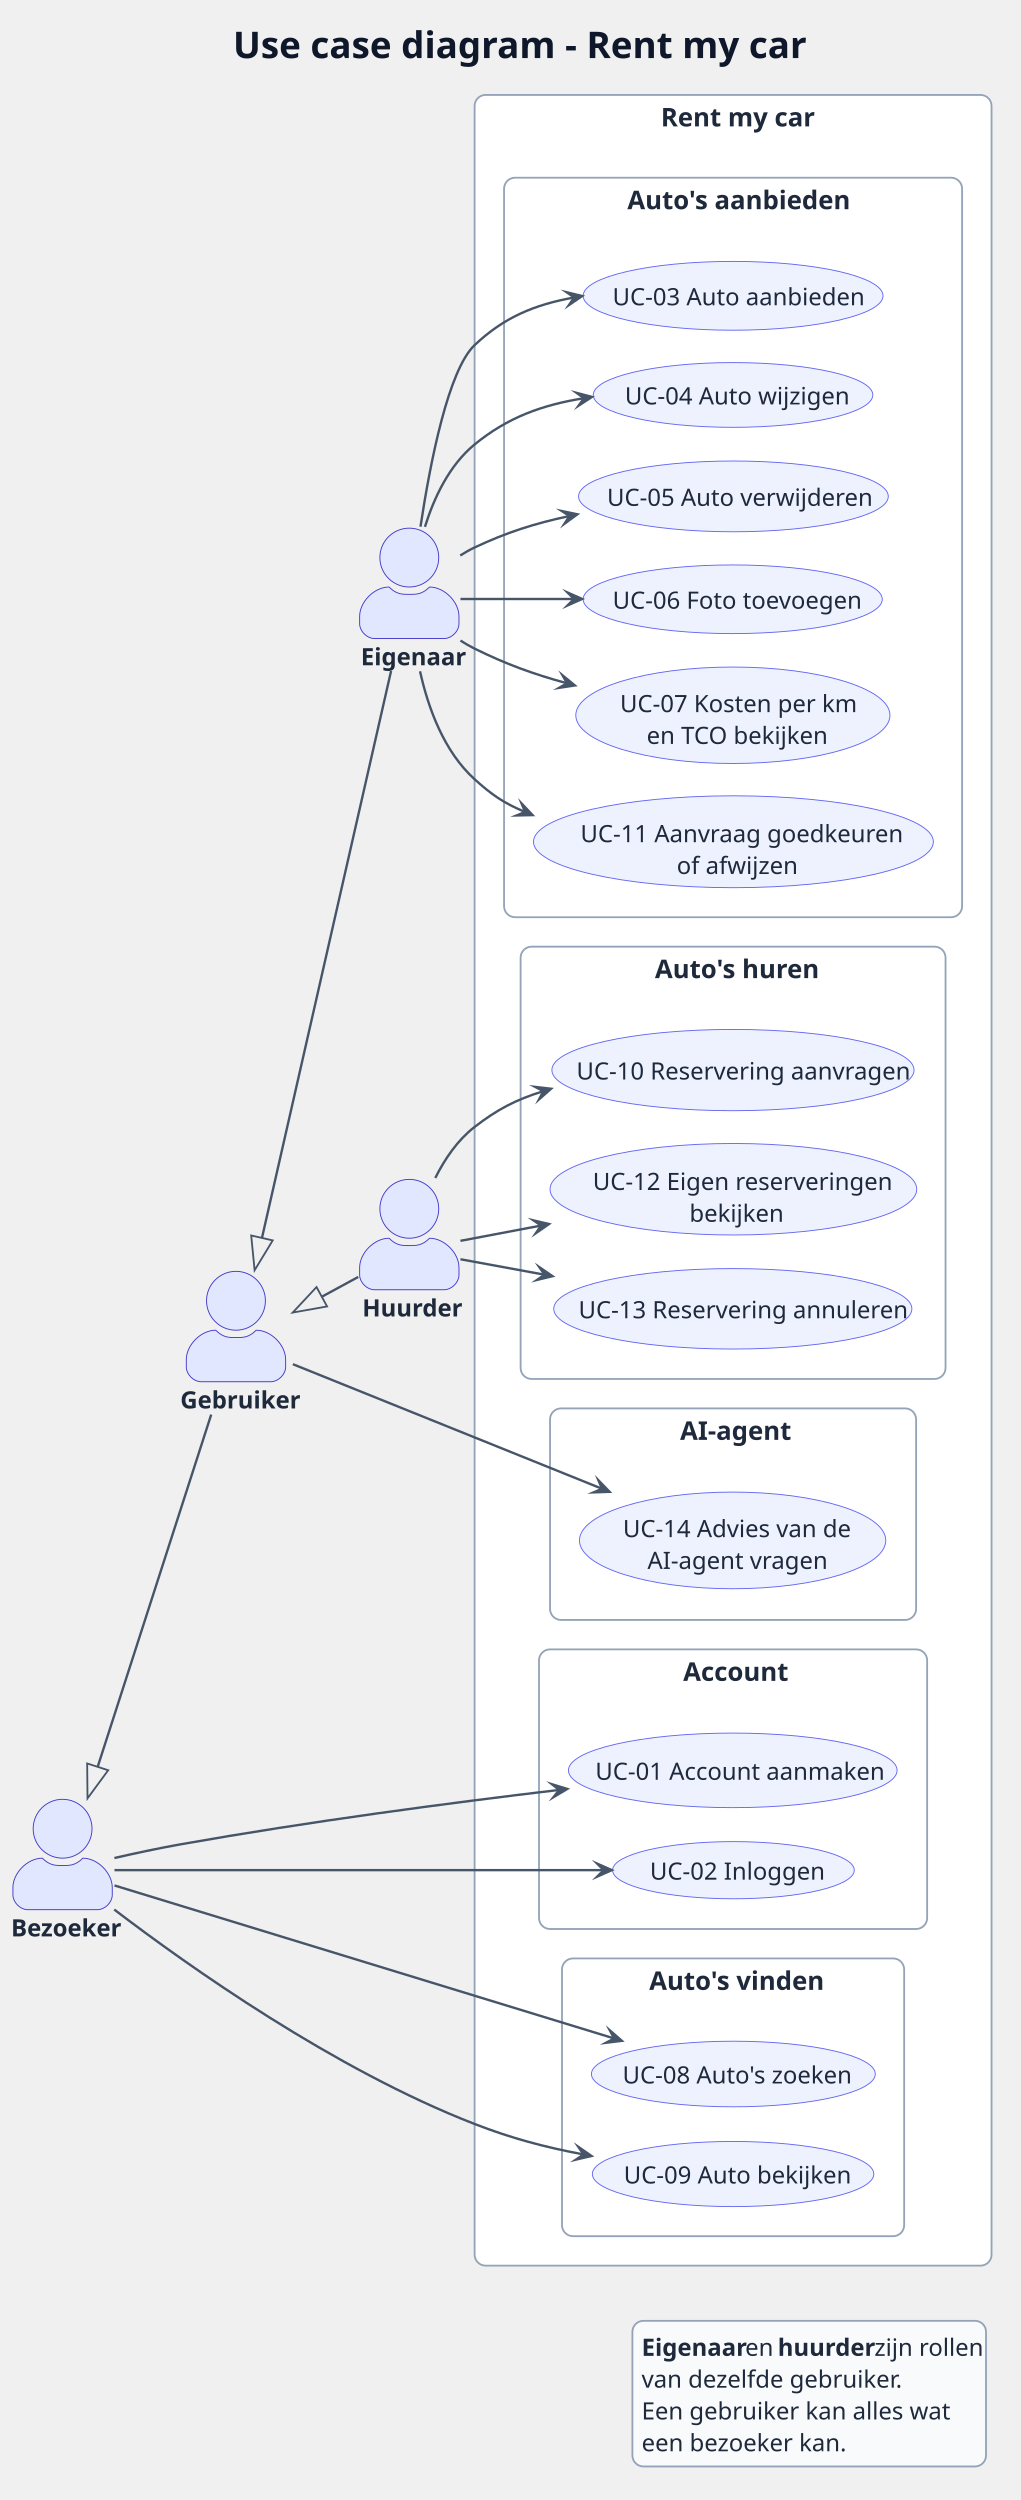
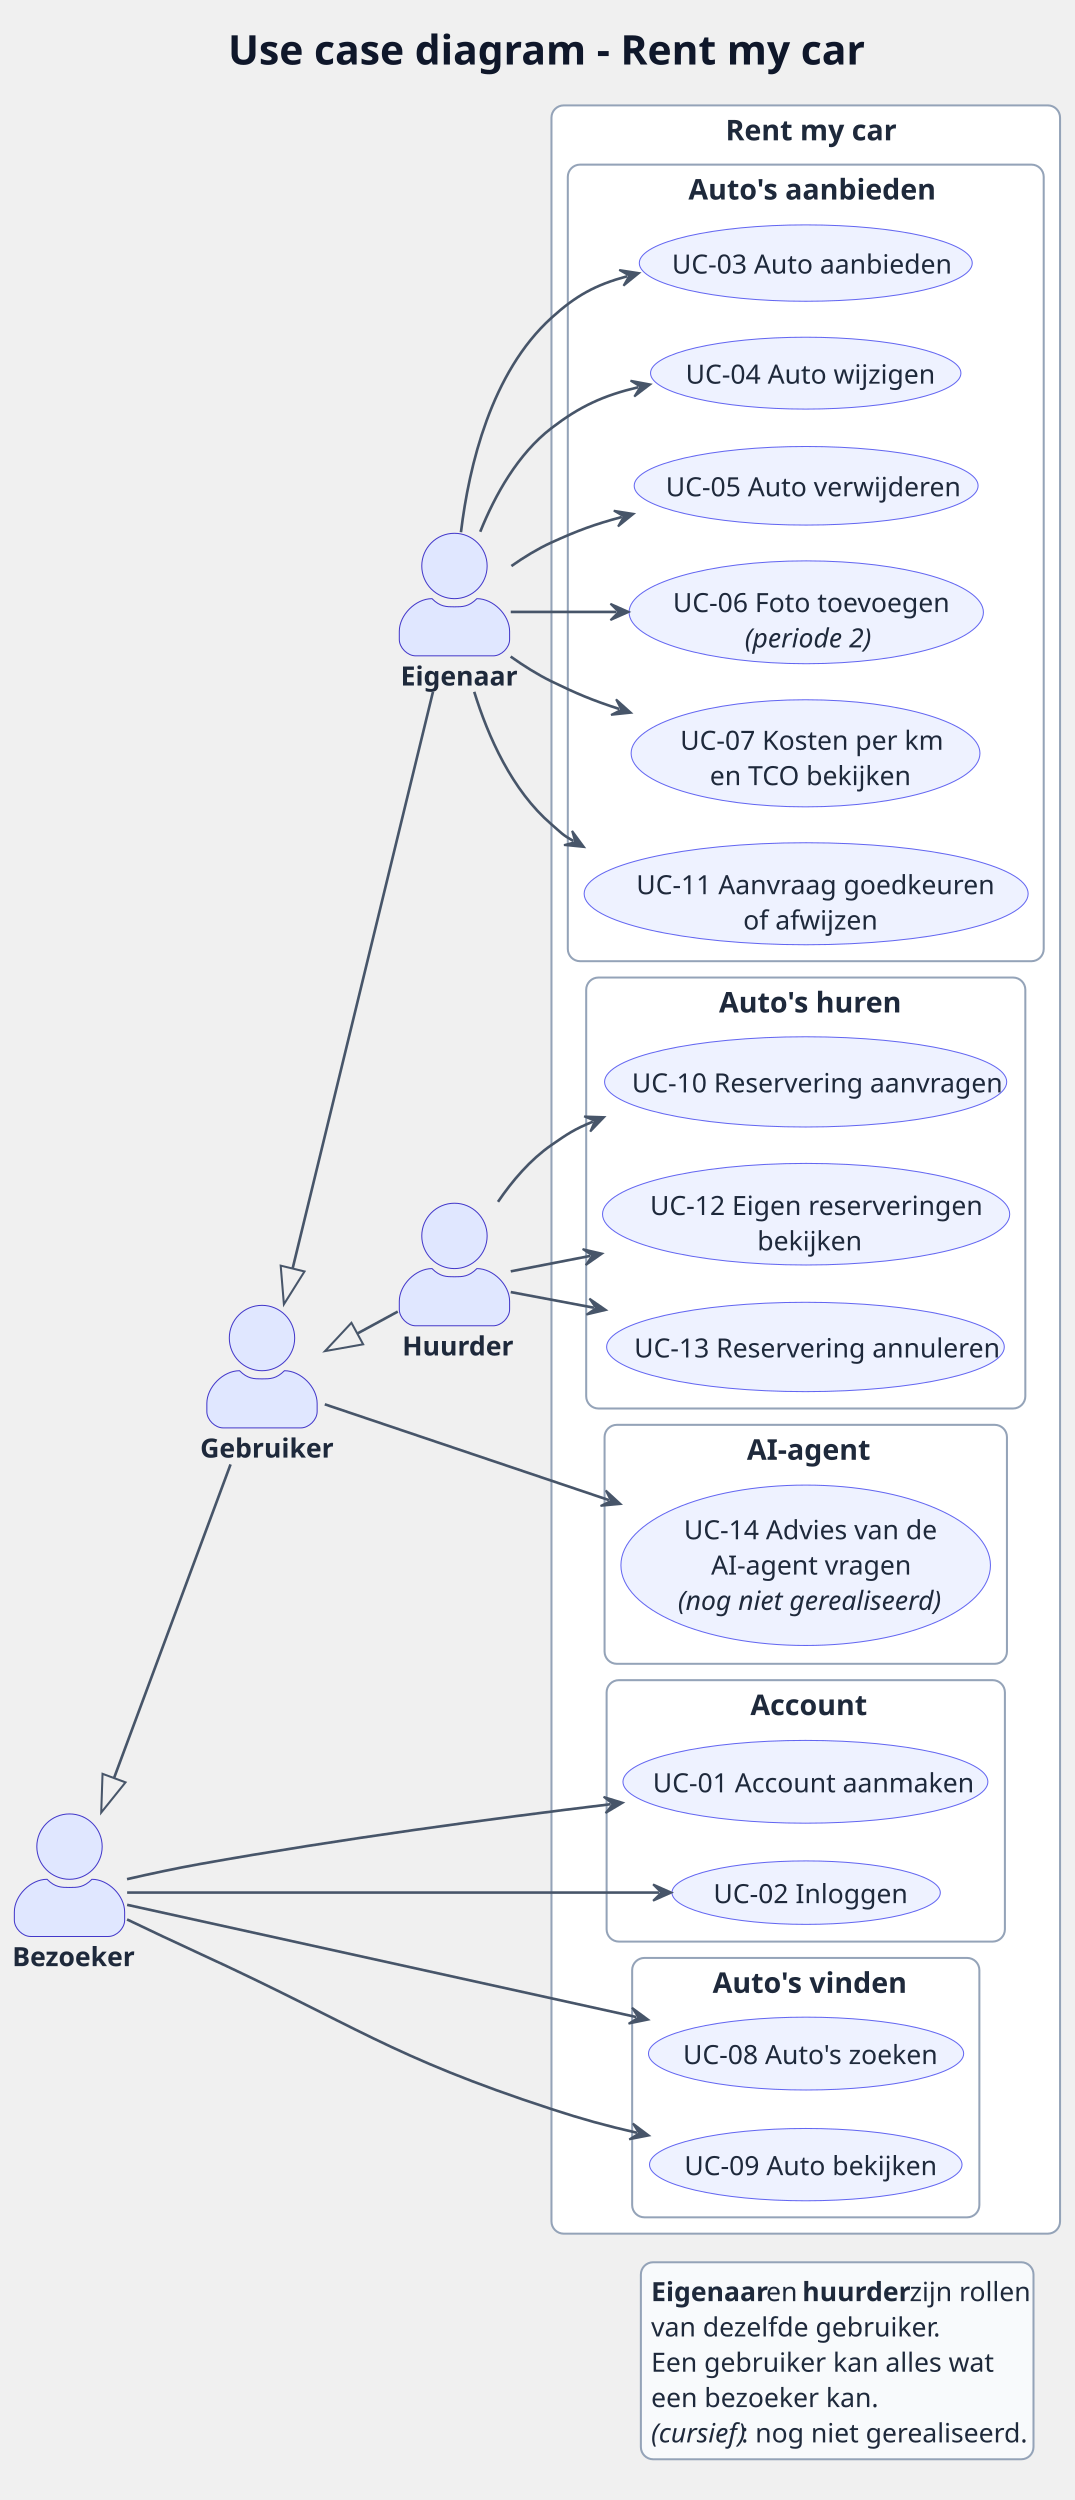
- <svg xmlns="http://www.w3.org/2000/svg" version="1.1" data-diagram-type="DESCRIPTION" style="width:555px;height:1359px;background:#FFFFFF;" width="555px" height="1359px" viewBox="0 0 555 1359" zoomAndPan="magnify" preserveAspectRatio="none" contentStyleType="text/css">
+ <svg xmlns="http://www.w3.org/2000/svg" contentStyleType="text/css" data-diagram-type="DESCRIPTION" height="1224px" preserveAspectRatio="none" style="width:526px;height:1224px;background:#FFFFFF;" version="1.1" viewBox="0 0 526 1224" width="526px" zoomAndPan="magnify">
  <defs />
-   <g font-family="sans-serif" lengthAdjust="spacing">
+   <g>
    <g class="title" data-source-line="3">
-       <text x="126.666" y="31.582" fill="#0F172A" font-size="20" textLength="294.668" font-weight="700" font-family="'Segoe UI'">Use case diagram - Rent my car</text>
+       <text fill="#0F172A" font-family="Segoe UI" font-size="20" font-weight="bold" lengthAdjust="spacing" textLength="294.668" x="111.666" y="31.582">Use case diagram - Rent my car</text>
    </g>
-     <g class="cluster" data-qualified-name=".b.Rent my car..b." id="ent0008" data-source-line="19">
-       <rect x="258" y="51.602" width="281" height="1180" fill="#FFF" style="stroke:#94A3B8;stroke-width:1;" rx="6" ry="6" />
-       <text x="359.231" y="68.709" fill="#1E293B" font-size="14" textLength="78.538" font-weight="700" font-family="'Segoe UI'">Rent my car</text>
+     <g class="cluster" data-entity=".b.Rent my car..b." data-source-line="19" data-uid="ent0009" id="cluster_.b.Rent my car..b.">
+       <rect fill="#FFFFFF" height="1042" rx="6" ry="6" style="stroke:#94A3B8;stroke-width:1;" width="249" x="270" y="51.602" />
+       <text fill="#1E293B" font-family="Segoe UI" font-size="14" font-weight="bold" lengthAdjust="spacing" textLength="78.538" x="355.231" y="68.709">Rent my car</text>
    </g>
-     <g class="cluster" data-qualified-name=".b.Rent my car..b...b.Account..b." id="ent0009" data-source-line="21">
-       <rect x="293" y="896.602" width="211" height="152" fill="#FFF" style="stroke:#94A3B8;stroke-width:1;" rx="6" ry="6" />
-       <text x="371.385" y="913.709" fill="#1E293B" font-size="14" textLength="54.229" font-weight="700" font-family="'Segoe UI'">Account</text>
+     <g class="cluster" data-entity=".b.Account..b." data-source-line="21" data-uid="ent0010" id="cluster_.b.Account..b.">
+       <rect fill="#FFFFFF" height="128" rx="6" ry="6" style="stroke:#94A3B8;stroke-width:1;" width="195" x="297" y="822.602" />
+       <text fill="#1E293B" font-family="Segoe UI" font-size="14" font-weight="bold" lengthAdjust="spacing" textLength="54.23" x="367.385" y="839.709">Account</text>
    </g>
-     <g class="cluster" data-qualified-name=".b.Rent my car..b...b.Auto.s vinden..b." id="ent0012" data-source-line="26">
-       <rect x="305.5" y="1064.602" width="186" height="151" fill="#FFF" style="stroke:#94A3B8;stroke-width:1;" rx="6" ry="6" />
-       <text x="352.904" y="1081.709" fill="#1E293B" font-size="14" textLength="91.191" font-weight="700" font-family="'Segoe UI'">Auto's vinden</text>
+     <g class="cluster" data-entity=".b.Auto.s vinden..b." data-source-line="26" data-uid="ent0013" id="cluster_.b.Auto.s vinden..b.">
+       <rect fill="#FFFFFF" height="127" rx="6" ry="6" style="stroke:#94A3B8;stroke-width:1;" width="170" x="309.5" y="958.602" />
+       <text fill="#1E293B" font-family="Segoe UI" font-size="14" font-weight="bold" lengthAdjust="spacing" textLength="91.191" x="348.904" y="975.709">Auto's vinden</text>
    </g>
-     <g class="cluster" data-qualified-name=".b.Rent my car..b...b.Auto.s aanbieden..b." id="ent0015" data-source-line="31">
-       <rect x="274" y="96.602" width="249" height="402" fill="#FFF" style="stroke:#94A3B8;stroke-width:1;" rx="6" ry="6" />
-       <text x="341.037" y="113.709" fill="#1E293B" font-size="14" textLength="114.926" font-weight="700" font-family="'Segoe UI'">Auto's aanbieden</text>
+     <g class="cluster" data-entity=".b.Auto.s aanbieden..b." data-source-line="31" data-uid="ent0016" id="cluster_.b.Auto.s aanbieden..b.">
+       <rect fill="#FFFFFF" height="390" rx="6" ry="6" style="stroke:#94A3B8;stroke-width:1;" width="233" x="278" y="80.602" />
+       <text fill="#1E293B" font-family="Segoe UI" font-size="14" font-weight="bold" lengthAdjust="spacing" textLength="114.926" x="337.037" y="97.709">Auto's aanbieden</text>
    </g>
-     <g class="cluster" data-qualified-name=".b.Rent my car..b...b.Auto.s huren..b." id="ent0022" data-source-line="40">
-       <rect x="283" y="514.602" width="231" height="235" fill="#FFF" style="stroke:#94A3B8;stroke-width:1;" rx="6" ry="6" />
-       <text x="356.021" y="531.709" fill="#1E293B" font-size="14" textLength="84.957" font-weight="700" font-family="'Segoe UI'">Auto's huren</text>
+     <g class="cluster" data-entity=".b.Auto.s huren..b." data-source-line="40" data-uid="ent0023" id="cluster_.b.Auto.s huren..b.">
+       <rect fill="#FFFFFF" height="211" rx="6" ry="6" style="stroke:#94A3B8;stroke-width:1;" width="215" x="287" y="478.602" />
+       <text fill="#1E293B" font-family="Segoe UI" font-size="14" font-weight="bold" lengthAdjust="spacing" textLength="84.957" x="352.022" y="495.709">Auto's huren</text>
    </g>
-     <g class="cluster" data-qualified-name=".b.Rent my car..b...b.AI-agent..b." id="ent0026" data-source-line="46">
-       <rect x="299" y="765.602" width="199" height="115" fill="#FFF" style="stroke:#94A3B8;stroke-width:1;" rx="6" ry="6" />
-       <text x="369.683" y="782.709" fill="#1E293B" font-size="14" textLength="57.634" font-weight="700" font-family="'Segoe UI'">AI-agent</text>
+     <g class="cluster" data-entity=".b.AI-agent..b." data-source-line="46" data-uid="ent0027" id="cluster_.b.AI-agent..b.">
+       <rect fill="#FFFFFF" height="117" rx="6" ry="6" style="stroke:#94A3B8;stroke-width:1;" width="197" x="296" y="697.602" />
+       <text fill="#1E293B" font-family="Segoe UI" font-size="14" font-weight="bold" lengthAdjust="spacing" textLength="57.634" x="365.683" y="714.709">AI-agent</text>
    </g>
-     <g class="entity" data-qualified-name="Visitor" id="ent0001" data-source-line="8">
-       <ellipse cx="34.025" cy="994.102" rx="16" ry="16" fill="#E0E7FF" style="stroke:#4338CA;stroke-width:0.5;" />
-       <path d="M34.025,1014.102 C38.025,1014.102 41.025,1014.102 45.025,1010.102 C53.025,1010.102 61.025,1018.102 61.025,1026.102 L61.025,1030.102 C61.025,1034.102 57.025,1038.102 53.025,1038.102 L15.025,1038.102 C11.025,1038.102 7.025,1034.102 7.025,1030.102 L7.025,1026.102 C7.025,1018.102 15.025,1010.102 23.025,1010.102 C27.025,1014.102 30.025,1014.102 34.025,1014.102" style="stroke:#4338CA;stroke-width:0.5;" fill="#E0E7FF" />
-       <text x="6" y="1052.63" fill="#1E293B" font-size="13" textLength="56.05" font-weight="700" font-family="'Segoe UI'">Bezoeker</text>
+     <g class="entity" data-entity="Visitor" data-source-line="8" data-uid="ent0002" id="entity_Visitor">
+       <ellipse cx="34.025" cy="904.102" fill="#E0E7FF" rx="16" ry="16" style="stroke:#4338CA;stroke-width:0.5;" />
+       <path d="M34.025,924.102 C38.025,924.102 41.025,924.102 45.025,920.102 C53.025,920.102 61.025,928.102 61.025,936.102 L61.025,940.102 C61.025,944.102 57.025,948.102 53.025,948.102 L15.025,948.102 C11.025,948.102 7.025,944.102 7.025,940.102 L7.025,936.102 C7.025,928.102 15.025,920.102 23.025,920.102 C27.025,924.102 30.025,924.102 34.025,924.102" fill="#E0E7FF" style="stroke:#4338CA;stroke-width:0.5;" />
+       <text fill="#1E293B" font-family="Segoe UI" font-size="13" font-weight="bold" lengthAdjust="spacing" textLength="56.05" x="6" y="962.63">Bezoeker</text>
    </g>
-     <g class="entity" data-qualified-name="User" id="ent0002" data-source-line="9">
-       <ellipse cx="128.272" cy="707.102" rx="16" ry="16" fill="#E0E7FF" style="stroke:#4338CA;stroke-width:0.5;" />
-       <path d="M128.272,727.102 C132.272,727.102 135.272,727.102 139.272,723.102 C147.272,723.102 155.272,731.102 155.272,739.102 L155.272,743.102 C155.272,747.102 151.272,751.102 147.272,751.102 L109.272,751.102 C105.272,751.102 101.272,747.102 101.272,743.102 L101.272,739.102 C101.272,731.102 109.272,723.102 117.272,723.102 C121.272,727.102 124.272,727.102 128.272,727.102" style="stroke:#4338CA;stroke-width:0.5;" fill="#E0E7FF" />
-       <text x="98" y="765.63" fill="#1E293B" font-size="13" textLength="60.544" font-weight="700" font-family="'Segoe UI'">Gebruiker</text>
+     <g class="entity" data-entity="User" data-source-line="9" data-uid="ent0003" id="entity_User">
+       <ellipse cx="128.272" cy="655.102" fill="#E0E7FF" rx="16" ry="16" style="stroke:#4338CA;stroke-width:0.5;" />
+       <path d="M128.272,675.102 C132.272,675.102 135.272,675.102 139.272,671.102 C147.272,671.102 155.272,679.102 155.272,687.102 L155.272,691.102 C155.272,695.102 151.272,699.102 147.272,699.102 L109.272,699.102 C105.272,699.102 101.272,695.102 101.272,691.102 L101.272,687.102 C101.272,679.102 109.272,671.102 117.272,671.102 C121.272,675.102 124.272,675.102 128.272,675.102" fill="#E0E7FF" style="stroke:#4338CA;stroke-width:0.5;" />
+       <text fill="#1E293B" font-family="Segoe UI" font-size="13" font-weight="bold" lengthAdjust="spacing" textLength="60.544" x="98" y="713.63">Gebruiker</text>
    </g>
-     <g class="entity" data-qualified-name="Owner" id="ent0003" data-source-line="10">
-       <ellipse cx="222.5" cy="303.102" rx="16" ry="16" fill="#E0E7FF" style="stroke:#4338CA;stroke-width:0.5;" />
-       <path d="M222.5,323.102 C226.5,323.102 229.5,323.102 233.5,319.102 C241.5,319.102 249.5,327.102 249.5,335.102 L249.5,339.102 C249.5,343.102 245.5,347.102 241.5,347.102 L203.5,347.102 C199.5,347.102 195.5,343.102 195.5,339.102 L195.5,335.102 C195.5,327.102 203.5,319.102 211.5,319.102 C215.5,323.102 218.5,323.102 222.5,323.102" style="stroke:#4338CA;stroke-width:0.5;" fill="#E0E7FF" />
-       <text x="196.138" y="361.63" fill="#1E293B" font-size="13" textLength="52.724" font-weight="700" font-family="'Segoe UI'">Eigenaar</text>
+     <g class="entity" data-entity="Owner" data-source-line="10" data-uid="ent0004" id="entity_Owner">
+       <ellipse cx="222.5" cy="277.102" fill="#E0E7FF" rx="16" ry="16" style="stroke:#4338CA;stroke-width:0.5;" />
+       <path d="M222.5,297.102 C226.5,297.102 229.5,297.102 233.5,293.102 C241.5,293.102 249.5,301.102 249.5,309.102 L249.5,313.102 C249.5,317.102 245.5,321.102 241.5,321.102 L203.5,321.102 C199.5,321.102 195.5,317.102 195.5,313.102 L195.5,309.102 C195.5,301.102 203.5,293.102 211.5,293.102 C215.5,297.102 218.5,297.102 222.5,297.102" fill="#E0E7FF" style="stroke:#4338CA;stroke-width:0.5;" />
+       <text fill="#1E293B" font-family="Segoe UI" font-size="13" font-weight="bold" lengthAdjust="spacing" textLength="52.724" x="196.138" y="335.63">Eigenaar</text>
    </g>
-     <g class="entity" data-qualified-name="Renter" id="ent0004" data-source-line="11">
-       <ellipse cx="222.5" cy="657.102" rx="16" ry="16" fill="#E0E7FF" style="stroke:#4338CA;stroke-width:0.5;" />
-       <path d="M222.5,677.102 C226.5,677.102 229.5,677.102 233.5,673.102 C241.5,673.102 249.5,681.102 249.5,689.102 L249.5,693.102 C249.5,697.102 245.5,701.102 241.5,701.102 L203.5,701.102 C199.5,701.102 195.5,697.102 195.5,693.102 L195.5,689.102 C195.5,681.102 203.5,673.102 211.5,673.102 C215.5,677.102 218.5,677.102 222.5,677.102" style="stroke:#4338CA;stroke-width:0.5;" fill="#E0E7FF" />
-       <text x="196.941" y="715.63" fill="#1E293B" font-size="13" textLength="51.118" font-weight="700" font-family="'Segoe UI'">Huurder</text>
+     <g class="entity" data-entity="Renter" data-source-line="11" data-uid="ent0005" id="entity_Renter">
+       <ellipse cx="222.5" cy="605.102" fill="#E0E7FF" rx="16" ry="16" style="stroke:#4338CA;stroke-width:0.5;" />
+       <path d="M222.5,625.102 C226.5,625.102 229.5,625.102 233.5,621.102 C241.5,621.102 249.5,629.102 249.5,637.102 L249.5,641.102 C249.5,645.102 245.5,649.102 241.5,649.102 L203.5,649.102 C199.5,649.102 195.5,645.102 195.5,641.102 L195.5,637.102 C195.5,629.102 203.5,621.102 211.5,621.102 C215.5,625.102 218.5,625.102 222.5,625.102" fill="#E0E7FF" style="stroke:#4338CA;stroke-width:0.5;" />
+       <text fill="#1E293B" font-family="Segoe UI" font-size="13" font-weight="bold" lengthAdjust="spacing" textLength="51.118" x="196.941" y="663.63">Huurder</text>
    </g>
-     <g class="entity" data-qualified-name=".b.Rent my car..b...b.Account..b..UC01" id="ent0010" data-source-line="22">
-       <ellipse cx="398.333" cy="962.368" rx="89.333" ry="20.267" fill="#EEF2FF" style="stroke:#6366F1;stroke-width:0.5;" />
-       <text x="323.602" y="967.514" fill="#1E293B" font-size="13" textLength="149.462" font-family="'Segoe UI'">UC-01 Account aanmaken</text>
+     <g class="entity" data-entity="UC01" data-source-line="22" data-uid="ent0011" id="entity_UC01">
+       <ellipse cx="394.333" cy="872.368" fill="#EEF2FF" rx="89.333" ry="20.267" style="stroke:#6366F1;stroke-width:0.5;" />
+       <text fill="#1E293B" font-family="Segoe UI" font-size="13" lengthAdjust="spacing" textLength="149.462" x="319.602" y="877.514">UC-01 Account aanmaken</text>
    </g>
-     <g class="entity" data-qualified-name=".b.Rent my car..b...b.Account..b..UC02" id="ent0011" data-source-line="23">
-       <ellipse cx="398.689" cy="1016.639" rx="65.689" ry="15.538" fill="#EEF2FF" style="stroke:#6366F1;stroke-width:0.5;" />
-       <text x="353.288" y="1021.785" fill="#1E293B" font-size="13" textLength="90.803" font-family="'Segoe UI'">UC-02 Inloggen</text>
+     <g class="entity" data-entity="UC02" data-source-line="23" data-uid="ent0012" id="entity_UC02">
+       <ellipse cx="394.689" cy="926.639" fill="#EEF2FF" rx="65.689" ry="15.538" style="stroke:#6366F1;stroke-width:0.5;" />
+       <text fill="#1E293B" font-family="Segoe UI" font-size="13" lengthAdjust="spacing" textLength="90.803" x="349.288" y="931.785">UC-02 Inloggen</text>
    </g>
-     <g class="entity" data-qualified-name=".b.Rent my car..b...b.Auto.s vinden..b..UC08" id="ent0013" data-source-line="27">
-       <ellipse cx="398.652" cy="1127.432" rx="77.152" ry="17.83" fill="#EEF2FF" style="stroke:#6366F1;stroke-width:0.5;" />
-       <text x="338.403" y="1132.577" fill="#1E293B" font-size="13" textLength="120.498" font-family="'Segoe UI'">UC-08 Auto's zoeken</text>
+     <g class="entity" data-entity="UC08" data-source-line="27" data-uid="ent0014" id="entity_UC08">
+       <ellipse cx="394.652" cy="1005.432" fill="#EEF2FF" rx="77.152" ry="17.83" style="stroke:#6366F1;stroke-width:0.5;" />
+       <text fill="#1E293B" font-family="Segoe UI" font-size="13" lengthAdjust="spacing" textLength="120.498" x="334.403" y="1010.577">UC-08 Auto's zoeken</text>
    </g>
-     <g class="entity" data-qualified-name=".b.Rent my car..b...b.Auto.s vinden..b..UC09" id="ent0014" data-source-line="28">
-       <ellipse cx="398.504" cy="1181.802" rx="76.504" ry="17.701" fill="#EEF2FF" style="stroke:#6366F1;stroke-width:0.5;" />
-       <text x="339.055" y="1186.948" fill="#1E293B" font-size="13" textLength="118.898" font-family="'Segoe UI'">UC-09 Auto bekijken</text>
+     <g class="entity" data-entity="UC09" data-source-line="28" data-uid="ent0015" id="entity_UC09">
+       <ellipse cx="394.504" cy="1059.802" fill="#EEF2FF" rx="76.504" ry="17.701" style="stroke:#6366F1;stroke-width:0.5;" />
+       <text fill="#1E293B" font-family="Segoe UI" font-size="13" lengthAdjust="spacing" textLength="118.898" x="335.055" y="1064.948">UC-09 Auto bekijken</text>
    </g>
-     <g class="entity" data-qualified-name=".b.Rent my car..b...b.Auto.s aanbieden..b..UC03" id="ent0016" data-source-line="32">
-       <ellipse cx="398.506" cy="160.803" rx="81.506" ry="18.701" fill="#EEF2FF" style="stroke:#6366F1;stroke-width:0.5;" />
-       <text x="332.973" y="165.948" fill="#1E293B" font-size="13" textLength="131.066" font-family="'Segoe UI'">UC-03 Auto aanbieden</text>
+     <g class="entity" data-entity="UC03" data-source-line="32" data-uid="ent0017" id="entity_UC03">
+       <ellipse cx="394.506" cy="128.803" fill="#EEF2FF" rx="81.506" ry="18.701" style="stroke:#6366F1;stroke-width:0.5;" />
+       <text fill="#1E293B" font-family="Segoe UI" font-size="13" lengthAdjust="spacing" textLength="131.066" x="328.973" y="133.948">UC-03 Auto aanbieden</text>
    </g>
-     <g class="entity" data-qualified-name=".b.Rent my car..b...b.Auto.s aanbieden..b..UC04" id="ent0017" data-source-line="33">
-       <ellipse cx="398.484" cy="214.698" rx="75.984" ry="17.597" fill="#EEF2FF" style="stroke:#6366F1;stroke-width:0.5;" />
-       <text x="339.679" y="219.844" fill="#1E293B" font-size="13" textLength="117.609" font-family="'Segoe UI'">UC-04 Auto wijzigen</text>
+     <g class="entity" data-entity="UC04" data-source-line="33" data-uid="ent0018" id="entity_UC04">
+       <ellipse cx="394.484" cy="182.698" fill="#EEF2FF" rx="75.984" ry="17.597" style="stroke:#6366F1;stroke-width:0.5;" />
+       <text fill="#1E293B" font-family="Segoe UI" font-size="13" lengthAdjust="spacing" textLength="117.609" x="335.679" y="187.844">UC-04 Auto wijzigen</text>
    </g>
-     <g class="entity" data-qualified-name=".b.Rent my car..b...b.Auto.s aanbieden..b..UC05" id="ent0018" data-source-line="34">
-       <ellipse cx="398.688" cy="269.839" rx="84.188" ry="19.238" fill="#EEF2FF" style="stroke:#6366F1;stroke-width:0.5;" />
-       <text x="329.965" y="274.985" fill="#1E293B" font-size="13" textLength="137.446" font-family="'Segoe UI'">UC-05 Auto verwijderen</text>
+     <g class="entity" data-entity="UC05" data-source-line="34" data-uid="ent0019" id="entity_UC05">
+       <ellipse cx="394.688" cy="237.839" fill="#EEF2FF" rx="84.188" ry="19.238" style="stroke:#6366F1;stroke-width:0.5;" />
+       <text fill="#1E293B" font-family="Segoe UI" font-size="13" lengthAdjust="spacing" textLength="137.446" x="325.965" y="242.985">UC-05 Auto verwijderen</text>
    </g>
-     <g class="entity" data-qualified-name=".b.Rent my car..b...b.Auto.s aanbieden..b..UC06" id="ent0019" data-source-line="35">
-       <ellipse cx="398.302" cy="325.762" rx="81.302" ry="18.66" fill="#EEF2FF" style="stroke:#6366F1;stroke-width:0.5;" />
-       <text x="333.013" y="330.908" fill="#1E293B" font-size="13" textLength="130.578" font-family="'Segoe UI'">UC-06 Foto toevoegen</text>
+     <g class="entity" data-entity="UC06" data-source-line="35" data-uid="ent0020" id="entity_UC06">
+       <ellipse cx="394.737" cy="299.778" fill="#EEF2FF" rx="86.737" ry="25.177" style="stroke:#6366F1;stroke-width:0.5;" />
+       <text fill="#1E293B" font-family="Segoe UI" font-size="13" lengthAdjust="spacing" textLength="130.578" x="329.448" y="299.683">UC-06 Foto toevoegen</text>
+       <text fill="#1E293B" font-family="Segoe UI" font-size="13" font-style="italic" lengthAdjust="spacing" textLength="60.176" x="364.649" y="316.974">(periode 2)</text>
    </g>
-     <g class="entity" data-qualified-name=".b.Rent my car..b...b.Auto.s aanbieden..b..UC07" id="ent0020" data-source-line="36">
-       <ellipse cx="398.391" cy="388.817" rx="85.391" ry="26.215" fill="#EEF2FF" style="stroke:#6366F1;stroke-width:0.5;" />
-       <text x="337.025" y="387.117" fill="#1E293B" font-size="13" textLength="122.732" font-family="'Segoe UI'">UC-07 Kosten per km</text>
-       <text x="351.513" y="404.408" fill="#1E293B" font-size="13" textLength="93.755" font-family="'Segoe UI'">en TCO bekijken</text>
+     <g class="entity" data-entity="UC07" data-source-line="36" data-uid="ent0021" id="entity_UC07">
+       <ellipse cx="394.391" cy="368.817" fill="#EEF2FF" rx="85.391" ry="26.215" style="stroke:#6366F1;stroke-width:0.5;" />
+       <text fill="#1E293B" font-family="Segoe UI" font-size="13" lengthAdjust="spacing" textLength="122.732" x="333.025" y="367.117">UC-07 Kosten per km</text>
+       <text fill="#1E293B" font-family="Segoe UI" font-size="13" lengthAdjust="spacing" textLength="93.755" x="347.513" y="384.408">en TCO bekijken</text>
    </g>
-     <g class="entity" data-qualified-name=".b.Rent my car..b...b.Auto.s aanbieden..b..UC11" id="ent0021" data-source-line="37">
-       <ellipse cx="398.69" cy="457.577" rx="108.69" ry="24.975" fill="#EEF2FF" style="stroke:#6366F1;stroke-width:0.5;" />
-       <text x="315.529" y="457.806" fill="#1E293B" font-size="13" textLength="166.321" font-family="'Segoe UI'">UC-11 Aanvraag goedkeuren</text>
-       <text x="367.862" y="475.097" fill="#1E293B" font-size="13" textLength="61.655" font-family="'Segoe UI'">of afwijzen</text>
+     <g class="entity" data-entity="UC11" data-source-line="37" data-uid="ent0022" id="entity_UC11">
+       <ellipse cx="394.69" cy="437.577" fill="#EEF2FF" rx="108.69" ry="24.975" style="stroke:#6366F1;stroke-width:0.5;" />
+       <text fill="#1E293B" font-family="Segoe UI" font-size="13" lengthAdjust="spacing" textLength="166.321" x="311.529" y="437.806">UC-11 Aanvraag goedkeuren</text>
+       <text fill="#1E293B" font-family="Segoe UI" font-size="13" lengthAdjust="spacing" textLength="61.655" x="363.862" y="455.097">of afwijzen</text>
    </g>
-     <g class="entity" data-qualified-name=".b.Rent my car..b...b.Auto.s huren..b..UC10" id="ent0023" data-source-line="41">
-       <ellipse cx="398.444" cy="581.69" rx="98.444" ry="22.089" fill="#EEF2FF" style="stroke:#6366F1;stroke-width:0.5;" />
-       <text x="313.35" y="586.836" fill="#1E293B" font-size="13" textLength="170.187" font-family="'Segoe UI'">UC-10 Reservering aanvragen</text>
+     <g class="entity" data-entity="UC10" data-source-line="41" data-uid="ent0024" id="entity_UC10">
+       <ellipse cx="394.444" cy="529.69" fill="#EEF2FF" rx="98.444" ry="22.089" style="stroke:#6366F1;stroke-width:0.5;" />
+       <text fill="#1E293B" font-family="Segoe UI" font-size="13" lengthAdjust="spacing" textLength="170.187" x="309.35" y="534.836">UC-10 Reservering aanvragen</text>
    </g>
-     <g class="entity" data-qualified-name=".b.Rent my car..b...b.Auto.s huren..b..UC12" id="ent0024" data-source-line="42">
-       <ellipse cx="398.674" cy="646.472" rx="99.674" ry="24.87" fill="#EEF2FF" style="stroke:#6366F1;stroke-width:0.5;" />
-       <text x="322.241" y="646.872" fill="#1E293B" font-size="13" textLength="152.864" font-family="'Segoe UI'">UC-12 Eigen reserveringen</text>
-       <text x="374.765" y="664.163" fill="#1E293B" font-size="13" textLength="47.817" font-family="'Segoe UI'">bekijken</text>
+     <g class="entity" data-entity="UC12" data-source-line="42" data-uid="ent0025" id="entity_UC12">
+       <ellipse cx="394.673" cy="594.472" fill="#EEF2FF" rx="99.674" ry="24.87" style="stroke:#6366F1;stroke-width:0.5;" />
+       <text fill="#1E293B" font-family="Segoe UI" font-size="13" lengthAdjust="spacing" textLength="152.864" x="318.241" y="594.871">UC-12 Eigen reserveringen</text>
+       <text fill="#1E293B" font-family="Segoe UI" font-size="13" lengthAdjust="spacing" textLength="47.817" x="370.765" y="612.163">bekijken</text>
    </g>
-     <g class="entity" data-qualified-name=".b.Rent my car..b...b.Auto.s huren..b..UC13" id="ent0025" data-source-line="43">
-       <ellipse cx="398.353" cy="711.472" rx="97.353" ry="21.871" fill="#EEF2FF" style="stroke:#6366F1;stroke-width:0.5;" />
-       <text x="314.485" y="716.618" fill="#1E293B" font-size="13" textLength="167.737" font-family="'Segoe UI'">UC-13 Reservering annuleren</text>
+     <g class="entity" data-entity="UC13" data-source-line="43" data-uid="ent0026" id="entity_UC13">
+       <ellipse cx="394.353" cy="659.472" fill="#EEF2FF" rx="97.353" ry="21.871" style="stroke:#6366F1;stroke-width:0.5;" />
+       <text fill="#1E293B" font-family="Segoe UI" font-size="13" lengthAdjust="spacing" textLength="167.737" x="310.485" y="664.618">UC-13 Reservering annuleren</text>
    </g>
-     <g class="entity" data-qualified-name=".b.Rent my car..b...b.AI-agent..b..UC14" id="ent0027" data-source-line="47">
-       <ellipse cx="398.253" cy="837.373" rx="83.253" ry="26.271" fill="#EEF2FF" style="stroke:#6366F1;stroke-width:0.5;" />
-       <text x="338.623" y="835.589" fill="#1E293B" font-size="13" textLength="119.26" font-family="'Segoe UI'">UC-14 Advies van de</text>
-       <text x="351.95" y="852.88" fill="#1E293B" font-size="13" textLength="92.606" font-family="'Segoe UI'">AI-agent vragen</text>
+     <g class="entity" data-entity="UC14" data-source-line="47" data-uid="ent0028" id="entity_UC14">
+       <ellipse cx="394.463" cy="766.365" fill="#EEF2FF" rx="90.463" ry="39.263" style="stroke:#6366F1;stroke-width:0.5;" />
+       <text fill="#1E293B" font-family="Segoe UI" font-size="13" lengthAdjust="spacing" textLength="119.26" x="334.833" y="753.627">UC-14 Advies van de</text>
+       <text fill="#1E293B" font-family="Segoe UI" font-size="13" lengthAdjust="spacing" textLength="92.606" x="348.16" y="770.918">AI-agent vragen</text>
+       <text fill="#1E293B" font-family="Segoe UI" font-size="13" font-style="italic" lengthAdjust="spacing" textLength="125.112" x="331.907" y="788.209">(nog niet gerealiseerd)</text>
    </g>
-     <g class="link" data-entity-1="ent0001" data-entity-2="ent0002" id="lnk5" data-link-type="extension">
-       <polygon points="47.571,977.597,58.804,962.305,47.382,958.624,47.571,977.597" fill="none" style="stroke:#475569;stroke-width:1;stroke-linejoin:miter;stroke-miterlimit:10;" />
-       <path d="M53.093,960.465 C70.728,905.749 97.108,823.898 114.808,768.982" style="stroke:#475569;stroke-width:1.3;" fill="none" />
+     <g class="link" data-entity-1="Visitor" data-entity-2="User" data-uid="lnk6" id="link_Visitor_User">
+       <polygon fill="none" points="49.555,887.421,61.447,872.638,50.199,868.459,49.555,887.421" style="stroke:#475569;stroke-width:1;" />
+       <path d="M55.823,870.548 C73.121,823.983 95.549,763.609 112.877,716.964" fill="none" style="stroke:#475569;stroke-width:1.3;" />
    </g>
-     <g class="link" data-entity-1="ent0002" data-entity-2="ent0003" id="lnk6" data-link-type="extension">
-       <polygon points="138.405,690.497,148.252,674.279,136.551,671.614,138.405,690.497" fill="none" style="stroke:#475569;stroke-width:1;stroke-linejoin:miter;stroke-miterlimit:10;" />
-       <path d="M142.402,672.947 C159.989,595.717 194.999,441.974 212.59,364.727" style="stroke:#475569;stroke-width:1.3;" fill="none" />
+     <g class="link" data-entity-1="User" data-entity-2="Owner" data-uid="lnk7" id="link_User_Owner">
+       <polygon fill="none" points="138.999,638.573,149.086,622.502,137.426,619.664,138.999,638.573" style="stroke:#475569;stroke-width:1;" />
+       <path d="M143.256,621.083 C160.908,548.555 194.319,411.282 211.984,338.701" fill="none" style="stroke:#475569;stroke-width:1.3;" />
    </g>
-     <g class="link" data-entity-1="ent0002" data-entity-2="ent0004" id="lnk7" data-link-type="extension">
-       <polygon points="159.116,713.506,177.796,710.183,172.066,699.639,159.116,713.506" fill="none" style="stroke:#475569;stroke-width:1;stroke-linejoin:miter;stroke-miterlimit:10;" />
-       <path d="M174.931,704.911 C186.382,698.687 183.576,700.212 194.741,694.144" style="stroke:#475569;stroke-width:1.3;" fill="none" />
+     <g class="link" data-entity-1="User" data-entity-2="Renter" data-uid="lnk8" id="link_User_Renter">
+       <polygon fill="none" points="159.116,661.506,177.796,658.183,172.066,647.639,159.116,661.506" style="stroke:#475569;stroke-width:1;" />
+       <path d="M174.931,652.911 C186.382,646.687 183.576,648.212 194.741,642.144" fill="none" style="stroke:#475569;stroke-width:1.3;" />
    </g>
-     <g class="link" data-entity-1="ent0001" data-entity-2="ent0010" id="lnk28" data-link-type="dependency">
-       <polygon points="308.732,972.429,299.322,969.521,303.767,973.02,300.268,977.465,308.732,972.429" fill="#475569" style="stroke:#475569;stroke-width:1;stroke-linejoin:miter;stroke-miterlimit:10;" />
-       <path d="M62.186,1010.024 C73.253,1007.487 86.196,1004.697 98,1002.602 C168.503,990.084 244.006,980.134 303.767,973.02" style="stroke:#475569;stroke-width:1.3;" fill="none" />
+     <g class="link" data-entity-1="Visitor" data-entity-2="UC01" data-uid="lnk29" id="link_Visitor_UC01">
+       <polygon fill="#475569" points="304.948,882.614,295.531,879.727,299.984,883.216,296.495,887.669,304.948,882.614" style="stroke:#475569;stroke-width:1;" />
+       <path d="M62.188,920.035 C73.256,917.499 86.198,914.708 98,912.602 C167.185,900.254 240.131,890.477 298.991,883.337" fill="none" style="stroke:#475569;stroke-width:1.3;" />
    </g>
-     <g class="link" data-entity-1="ent0001" data-entity-2="ent0011" id="lnk29" data-link-type="dependency">
-       <polygon points="332.942,1016.602,323.942,1012.602,327.942,1016.602,323.942,1020.602,332.942,1016.602" fill="#475569" style="stroke:#475569;stroke-width:1;stroke-linejoin:miter;stroke-miterlimit:10;" />
-       <path d="M62.246,1016.602 C119.299,1016.602 247.677,1016.602 327.942,1016.602" style="stroke:#475569;stroke-width:1.3;" fill="none" />
+     <g class="link" data-entity-1="Visitor" data-entity-2="UC02" data-uid="lnk30" id="link_Visitor_UC02">
+       <polygon fill="#475569" points="328.756,926.602,319.756,922.602,323.756,926.602,319.756,930.602,328.756,926.602" style="stroke:#475569;stroke-width:1;" />
+       <path d="M62.24,926.602 C118.613,926.602 243.422,926.602 322.756,926.602" fill="none" style="stroke:#475569;stroke-width:1.3;" />
    </g>
-     <g class="link" data-entity-1="ent0001" data-entity-2="ent0013" id="lnk30" data-link-type="dependency">
-       <polygon points="338.415,1109.509,330.981,1103.05,333.634,1108.045,328.638,1110.699,338.415,1109.509" fill="#475569" style="stroke:#475569;stroke-width:1;stroke-linejoin:miter;stroke-miterlimit:10;" />
-       <path d="M62.246,1024.945 C120.617,1042.818 254.095,1083.69 333.634,1108.045" style="stroke:#475569;stroke-width:1.3;" fill="none" />
+     <g class="link" data-entity-1="Visitor" data-entity-2="UC08" data-uid="lnk31" id="link_Visitor_UC08">
+       <polygon fill="#475569" points="317.399,988.832,309.47,982.989,312.516,987.756,307.749,990.801,317.399,988.832" style="stroke:#475569;stroke-width:1;" />
+       <path d="M62.24,932.604 C115.999,944.451 231.589,969.923 311.539,987.54" fill="none" style="stroke:#475569;stroke-width:1.3;" />
    </g>
-     <g class="link" data-entity-1="ent0001" data-entity-2="ent0014" id="lnk31" data-link-type="dependency">
-       <polygon points="321.902,1172.062,313.809,1166.449,316.99,1171.127,312.313,1174.308,321.902,1172.062" fill="#475569" style="stroke:#475569;stroke-width:1;stroke-linejoin:miter;stroke-miterlimit:10;" />
-       <path d="M62.093,1038.025 C102.393,1068.764 181.605,1124.938 258,1154.602 C278.121,1162.414 295.873,1167.105 316.99,1171.127" style="stroke:#475569;stroke-width:1.3;" fill="none" />
+     <g class="link" data-entity-1="Visitor" data-entity-2="UC09" data-uid="lnk32" id="link_Visitor_UC09">
+       <polygon fill="#475569" points="317.747,1045.561,309.869,1039.65,312.874,1044.443,308.081,1047.448,317.747,1045.561" style="stroke:#475569;stroke-width:1;" />
+       <path d="M62.21,939.765 C73.28,945.067 86.219,951.195 98,956.602 C173.958,991.46 190.555,1006.657 270,1032.602 C285.23,1037.575 295.968,1040.567 311.899,1044.22" fill="none" style="stroke:#475569;stroke-width:1.3;" />
    </g>
-     <g class="link" data-entity-1="ent0002" data-entity-2="ent0027" id="lnk32" data-link-type="dependency">
-       <polygon points="331.711,811.089,324.858,804.015,327.073,809.221,321.868,811.436,331.711,811.089" fill="#475569" style="stroke:#475569;stroke-width:1;stroke-linejoin:miter;stroke-miterlimit:10;" />
-       <path d="M159.205,741.572 C200.567,758.24 271.987,787.022 327.073,809.221" style="stroke:#475569;stroke-width:1.3;" fill="none" />
+     <g class="link" data-entity-1="User" data-entity-2="UC14" data-uid="lnk33" id="link_User_UC14">
+       <polygon fill="#475569" points="303.846,736.377,296.596,729.712,299.108,734.78,294.04,737.293,303.846,736.377" style="stroke:#475569;stroke-width:1;" />
+       <path d="M159.016,687.552 C193.864,699.3 247.773,717.474 298.161,734.461" fill="none" style="stroke:#475569;stroke-width:1.3;" />
    </g>
-     <g class="link" data-entity-1="ent0003" data-entity-2="ent0016" id="lnk33" data-link-type="dependency">
-       <polygon points="316.84,160.867,307.274,158.524,311.919,161.752,308.691,166.398,316.84,160.867" fill="#475569" style="stroke:#475569;stroke-width:1;stroke-linejoin:miter;stroke-miterlimit:10;" />
-       <path d="M228.571,286.315 C234.016,250.443 243.839,201.021 258,187.602 C273.847,172.585 290.488,165.61 311.919,161.752" style="stroke:#475569;stroke-width:1.3;" fill="none" />
+     <g class="link" data-entity-1="Owner" data-entity-2="UC03" data-uid="lnk34" id="link_Owner_UC03">
+       <polygon fill="#475569" points="312.91,133.676,303.178,132.165,308.083,134.982,305.266,139.887,312.91,133.676" style="stroke:#475569;stroke-width:1;" />
+       <path d="M225.684,260.576 C229.65,227.868 240.524,182.346 270,155.602 C281.947,144.762 291.422,139.488 307.118,135.243" fill="none" style="stroke:#475569;stroke-width:1.3;" />
    </g>
-     <g class="link" data-entity-1="ent0003" data-entity-2="ent0017" id="lnk34" data-link-type="dependency">
-       <polygon points="322.166,215.705,312.643,213.193,317.23,216.503,313.92,221.09,322.166,215.705" fill="#475569" style="stroke:#475569;stroke-width:1;stroke-linejoin:miter;stroke-miterlimit:10;" />
-       <path d="M231,286.386 C236.027,270.265 244.339,252.788 258,241.602 C275.941,226.911 294.579,220.166 317.23,216.503" style="stroke:#475569;stroke-width:1.3;" fill="none" />
+     <g class="link" data-entity-1="Owner" data-entity-2="UC04" data-uid="lnk35" id="link_Owner_UC04">
+       <polygon fill="#475569" points="318.394,188.182,308.713,186.372,313.53,189.338,310.564,194.155,318.394,188.182" style="stroke:#475569;stroke-width:1;" />
+       <path d="M235.117,260.353 C242.371,242.345 253.536,222.236 270,209.602 C283.929,198.912 295.375,193.654 312.557,189.57" fill="none" style="stroke:#475569;stroke-width:1.3;" />
    </g>
-     <g class="link" data-entity-1="ent0003" data-entity-2="ent0018" id="lnk35" data-link-type="dependency">
-       <polygon points="314.244,279.486,304.603,277.472,309.356,280.54,306.288,285.292,314.244,279.486" fill="#475569" style="stroke:#475569;stroke-width:1;stroke-linejoin:miter;stroke-miterlimit:10;" />
-       <path d="M250.175,301.985 C252.723,300.345 255.348,298.85 258,297.602 C275.433,289.396 290.305,284.645 309.356,280.54" style="stroke:#475569;stroke-width:1.3;" fill="none" />
+     <g class="link" data-entity-1="Owner" data-entity-2="UC05" data-uid="lnk36" id="link_Owner_UC05">
+       <polygon fill="#475569" points="310.252,251.565,300.523,250.031,305.423,252.859,302.594,257.758,310.252,251.565" style="stroke:#475569;stroke-width:1;" />
+       <path d="M250.377,277.131 C256.537,272.802 263.264,268.668 270,265.602 C282.606,259.863 290.692,256.807 304.457,253.118" fill="none" style="stroke:#475569;stroke-width:1.3;" />
    </g>
-     <g class="link" data-entity-1="ent0003" data-entity-2="ent0019" id="lnk36" data-link-type="dependency">
-       <polygon points="316.799,325.602,307.799,321.602,311.799,325.602,307.799,329.602,316.799,325.602" fill="#475569" style="stroke:#475569;stroke-width:1;stroke-linejoin:miter;stroke-miterlimit:10;" />
-       <path d="M250.306,325.602 C268.228,325.602 287.834,325.602 311.799,325.602" style="stroke:#475569;stroke-width:1.3;" fill="none" />
+     <g class="link" data-entity-1="Owner" data-entity-2="UC06" data-uid="lnk37" id="link_Owner_UC06">
+       <polygon fill="#475569" points="307.877,299.602,298.877,295.602,302.877,299.602,298.877,303.602,307.877,299.602" style="stroke:#475569;stroke-width:1;" />
+       <path d="M250.062,299.602 C265.844,299.602 280.836,299.602 301.877,299.602" fill="none" style="stroke:#475569;stroke-width:1.3;" />
    </g>
-     <g class="link" data-entity-1="ent0003" data-entity-2="ent0020" id="lnk37" data-link-type="dependency">
-       <polygon points="312.869,372.71,305.249,366.469,308.047,371.386,303.131,374.183,312.869,372.71" fill="#475569" style="stroke:#475569;stroke-width:1;stroke-linejoin:miter;stroke-miterlimit:10;" />
-       <path d="M250.306,348.212 C252.825,349.829 255.408,351.323 258,352.602 C275.048,361.012 289.447,366.277 308.047,371.386" style="stroke:#475569;stroke-width:1.3;" fill="none" />
+     <g class="link" data-entity-1="Owner" data-entity-2="UC07" data-uid="lnk38" id="link_Owner_UC07">
+       <polygon fill="#475569" points="308.963,348.988,301.634,342.409,304.206,347.447,299.168,350.019,308.963,348.988" style="stroke:#475569;stroke-width:1;" />
+       <path d="M250.006,321.45 C256.295,325.92 263.169,330.27 270,333.602 C282.219,339.56 289.918,342.817 303.255,347.139" fill="none" style="stroke:#475569;stroke-width:1.3;" />
    </g>
-     <g class="link" data-entity-1="ent0003" data-entity-2="ent0021" id="lnk38" data-link-type="dependency">
-       <polygon points="289.836,443.234,283.079,436.069,285.224,441.304,279.989,443.449,289.836,443.234" fill="#475569" style="stroke:#475569;stroke-width:1;stroke-linejoin:miter;stroke-miterlimit:10;" />
-       <path d="M228.333,364.926 C232.806,385.13 241.418,408.592 258,423.602 C267.24,431.966 273.581,436.429 285.224,441.304" style="stroke:#475569;stroke-width:1.3;" fill="none" />
+     <g class="link" data-entity-1="Owner" data-entity-2="UC11" data-uid="lnk39" id="link_Owner_UC11">
+       <polygon fill="#475569" points="285.937,414.722,280.097,406.791,281.593,412.247,276.137,413.742,285.937,414.722" style="stroke:#475569;stroke-width:1;" />
+       <path d="M232.186,338.721 C238.987,360.703 250.643,386.981 270,403.602 C274.893,407.803 275.049,408.519 280.724,411.752" fill="none" style="stroke:#475569;stroke-width:1.3;" />
    </g>
-     <g class="link" data-entity-1="ent0004" data-entity-2="ent0023" id="lnk39" data-link-type="dependency">
-       <polygon points="299.929,591.729,290.145,590.599,295.157,593.222,292.534,598.234,299.929,591.729" fill="#475569" style="stroke:#475569;stroke-width:1;stroke-linejoin:miter;stroke-miterlimit:10;" />
-       <path d="M236.618,640.344 C241.8,629.978 248.78,619.713 258,612.602 C270.278,603.132 280.104,597.931 295.157,593.222" style="stroke:#475569;stroke-width:1.3;" fill="none" />
+     <g class="link" data-entity-1="Renter" data-entity-2="UC10" data-uid="lnk40" id="link_Renter_UC10">
+       <polygon fill="#475569" points="295.835,546.915,285.991,546.596,291.202,548.796,289.002,554.008,295.835,546.915" style="stroke:#475569;stroke-width:1;" />
+       <path d="M243.815,588.415 C250.857,578.051 259.635,567.769 270,560.602 C277.909,555.132 281.137,552.884 290.276,549.173" fill="none" style="stroke:#475569;stroke-width:1.3;" />
    </g>
-     <g class="link" data-entity-1="ent0004" data-entity-2="ent0024" id="lnk40" data-link-type="dependency">
-       <polygon points="298.82,665.317,289.232,663.064,293.907,666.248,290.723,670.924,298.82,665.317" fill="#475569" style="stroke:#475569;stroke-width:1;stroke-linejoin:miter;stroke-miterlimit:10;" />
-       <path d="M250.306,674.518 C263.748,671.968 276.036,669.638 293.907,666.248" style="stroke:#475569;stroke-width:1.3;" fill="none" />
+     <g class="link" data-entity-1="Renter" data-entity-2="UC12" data-uid="lnk41" id="link_Renter_UC12">
+       <polygon fill="#475569" points="294.856,613.75,285.259,611.538,289.948,614.703,286.784,619.392,294.856,613.75" style="stroke:#475569;stroke-width:1;" />
+       <path d="M250.062,622.445 C262.576,620.016 272.474,618.095 288.966,614.893" fill="none" style="stroke:#475569;stroke-width:1.3;" />
    </g>
-     <g class="link" data-entity-1="ent0004" data-entity-2="ent0025" id="lnk41" data-link-type="dependency">
-       <polygon points="300.723,693.804,292.595,688.242,295.806,692.899,291.148,696.11,300.723,693.804" fill="#475569" style="stroke:#475569;stroke-width:1;stroke-linejoin:miter;stroke-miterlimit:10;" />
-       <path d="M250.306,684.531 C264.224,687.091 277.256,689.488 295.806,692.899" style="stroke:#475569;stroke-width:1.3;" fill="none" />
+     <g class="link" data-entity-1="Renter" data-entity-2="UC13" data-uid="lnk42" id="link_Renter_UC13">
+       <polygon fill="#475569" points="296.705,641.381,288.601,635.785,291.792,640.457,287.121,643.648,296.705,641.381" style="stroke:#475569;stroke-width:1;" />
+       <path d="M250.062,632.602 C263.043,635.045 273.651,637.042 290.809,640.271" fill="none" style="stroke:#475569;stroke-width:1.3;" />
    </g>
    <g class="legend" data-source-line="69">
-       <rect x="343.771" y="1261.602" width="192.229" height="79.164" fill="#F8FAFC" style="stroke:#94A3B8;stroke-width:1;" rx="6" ry="6" />
-       <text x="348.771" y="1280.63" fill="#1E293B" font-size="13" textLength="52.724" font-weight="700" font-family="'Segoe UI'">Eigenaar</text>
-       <text x="405.056" y="1280.63" fill="#1E293B" font-size="13" textLength="14.155" font-family="'Segoe UI'">en</text>
-       <text x="422.772" y="1280.63" fill="#1E293B" font-size="13" textLength="48.985" font-weight="700" font-family="'Segoe UI'">huurder</text>
-       <text x="475.318" y="1280.63" fill="#1E293B" font-size="13" textLength="55.682" font-family="'Segoe UI'">zijn rollen</text>
-       <text x="348.771" y="1297.921" fill="#1E293B" font-size="13" textLength="133.84" font-family="'Segoe UI'">van dezelfde gebruiker.</text>
-       <text x="348.771" y="1315.212" fill="#1E293B" font-size="13" textLength="155.949" font-family="'Segoe UI'">Een gebruiker kan alles wat</text>
-       <text x="348.771" y="1332.503" fill="#1E293B" font-size="13" textLength="103.841" font-family="'Segoe UI'">een bezoeker kan.</text>
+       <rect fill="#F8FAFC" height="96.455" rx="6" ry="6" style="stroke:#94A3B8;stroke-width:1;" width="192.228" x="313.772" y="1107.602" />
+       <text fill="#1E293B" font-family="Segoe UI" font-size="13" font-weight="bold" lengthAdjust="spacing" textLength="52.724" x="318.772" y="1126.63">Eigenaar</text>
+       <text fill="#1E293B" font-family="Segoe UI" font-size="13" lengthAdjust="spacing" textLength="14.155" x="375.056" y="1126.63">en</text>
+       <text fill="#1E293B" font-family="Segoe UI" font-size="13" font-weight="bold" lengthAdjust="spacing" textLength="48.985" x="392.772" y="1126.63">huurder</text>
+       <text fill="#1E293B" font-family="Segoe UI" font-size="13" lengthAdjust="spacing" textLength="55.682" x="445.318" y="1126.63">zijn rollen</text>
+       <text fill="#1E293B" font-family="Segoe UI" font-size="13" lengthAdjust="spacing" textLength="133.84" x="318.772" y="1143.921">van dezelfde gebruiker.</text>
+       <text fill="#1E293B" font-family="Segoe UI" font-size="13" lengthAdjust="spacing" textLength="155.949" x="318.772" y="1161.212">Een gebruiker kan alles wat</text>
+       <text fill="#1E293B" font-family="Segoe UI" font-size="13" lengthAdjust="spacing" textLength="103.841" x="318.772" y="1178.503">een bezoeker kan.</text>
+       <text fill="#1E293B" font-family="Segoe UI" font-size="13" font-style="italic" lengthAdjust="spacing" textLength="44.11" x="318.772" y="1195.794">(cursief)</text>
+       <text fill="#1E293B" font-family="Segoe UI" font-size="13" lengthAdjust="spacing" textLength="130.628" x="362.881" y="1195.794">: nog niet gerealiseerd.</text>
    </g>
  </g>
</svg>
